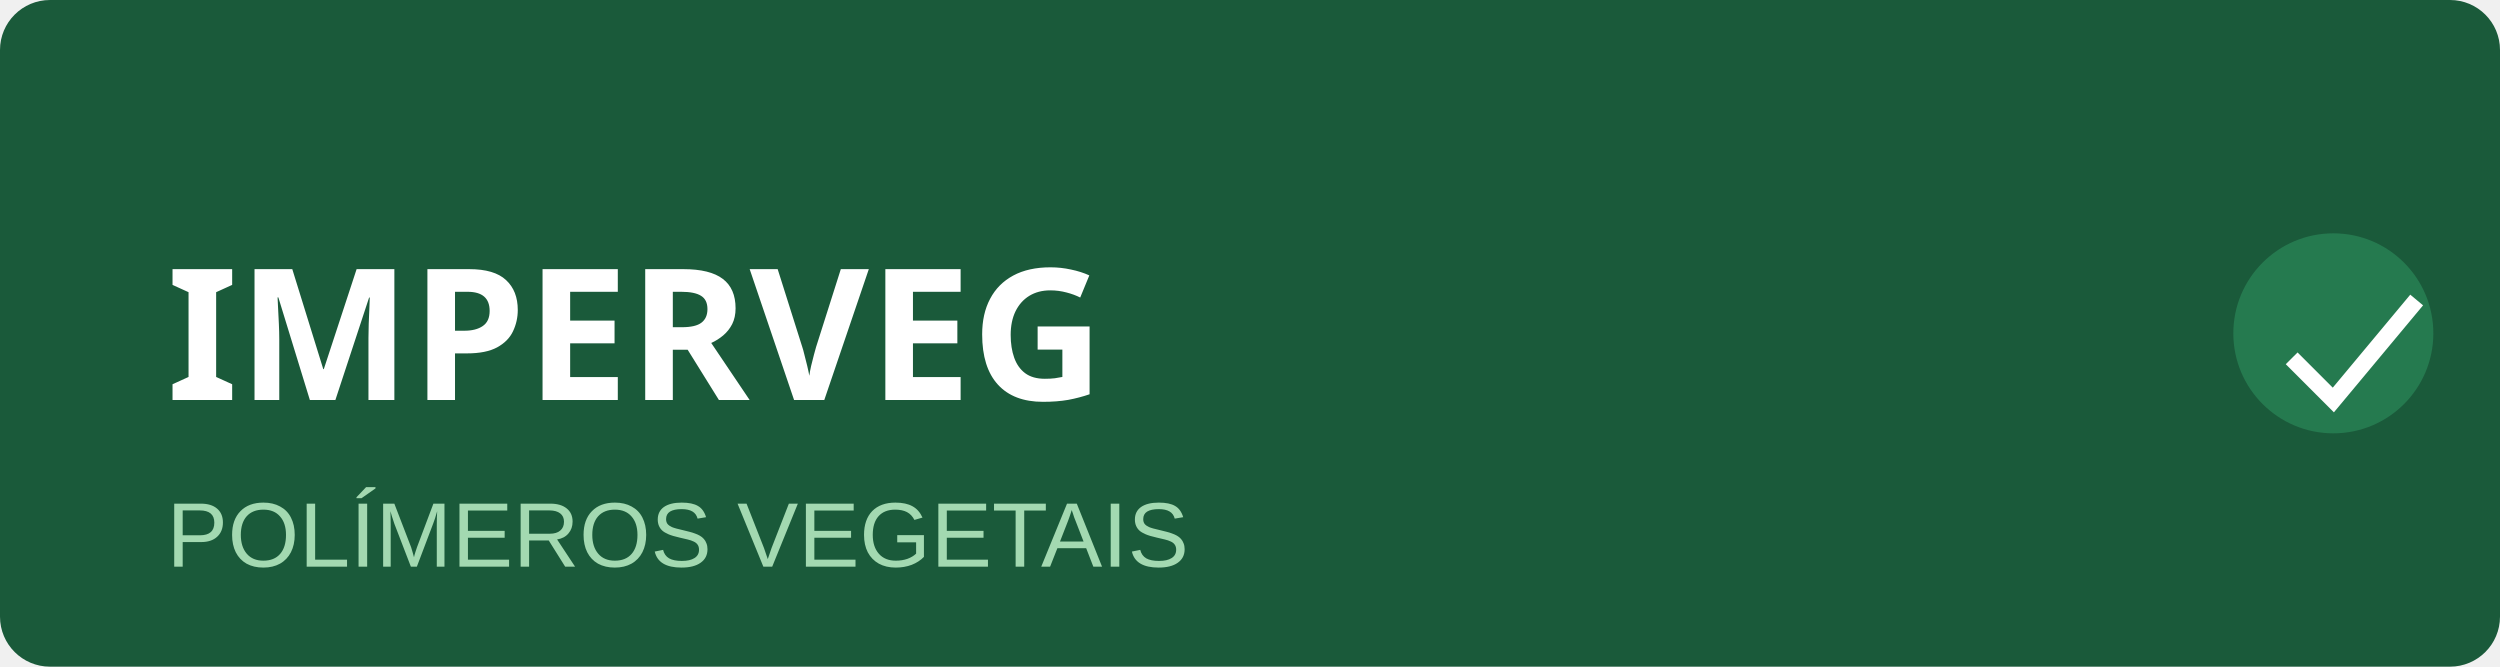
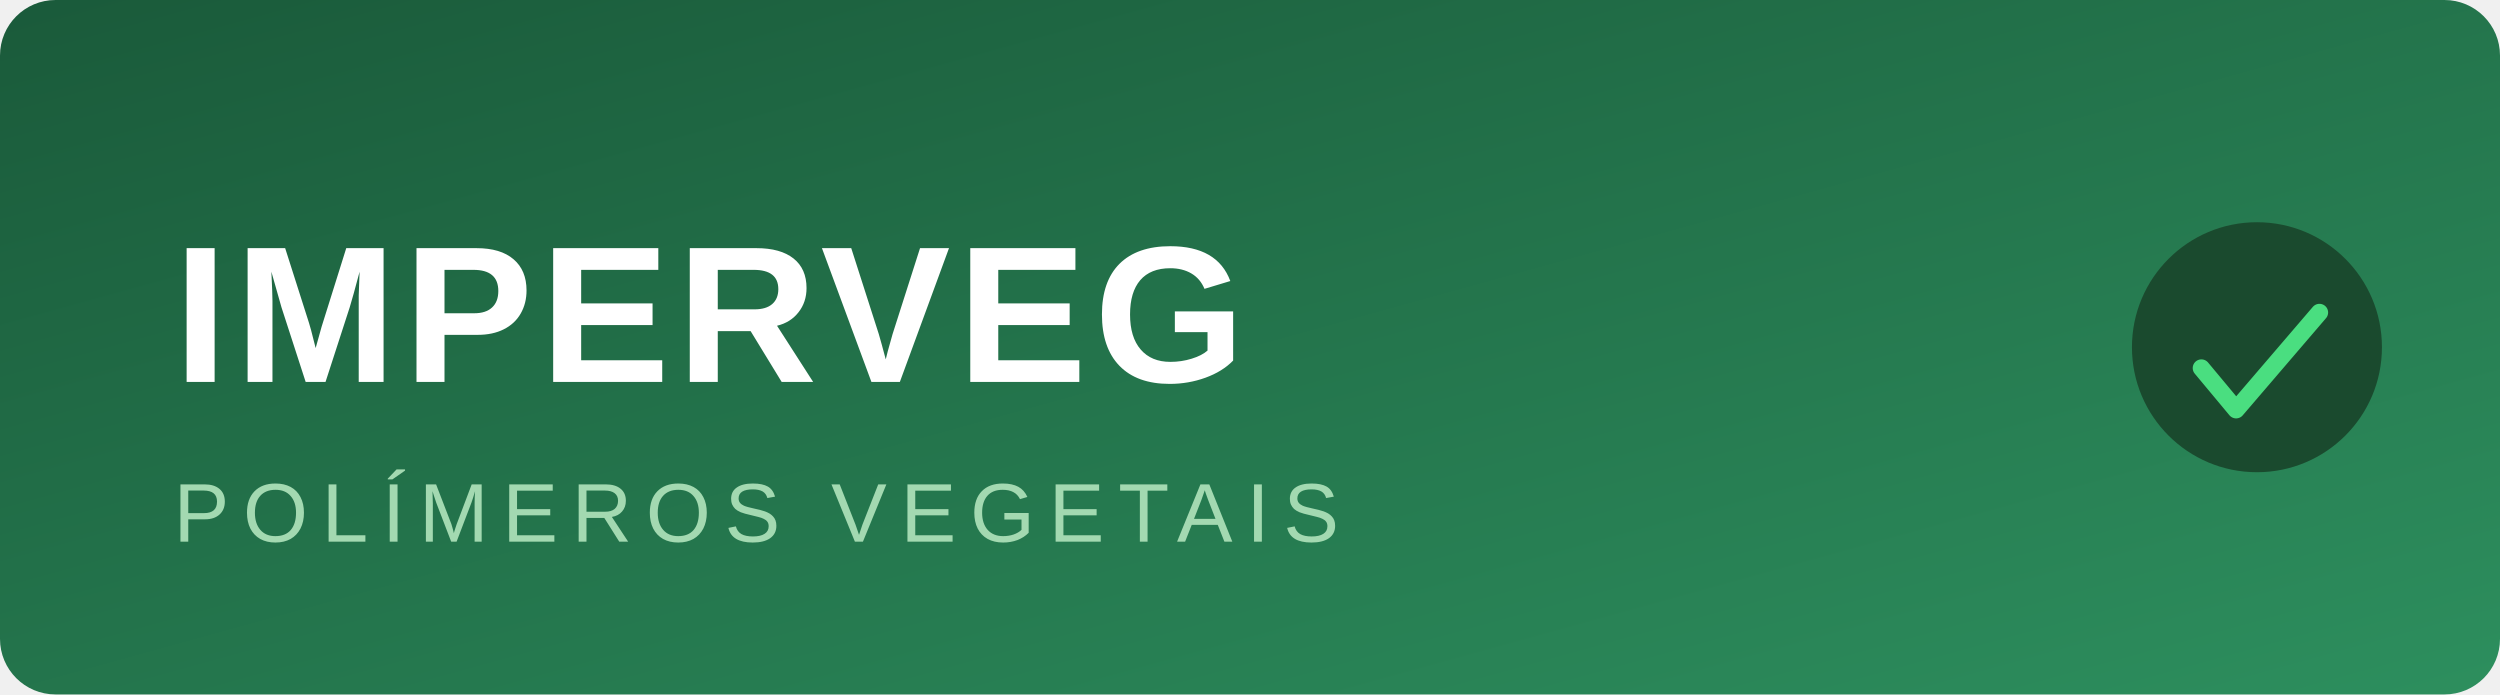
- <svg xmlns="http://www.w3.org/2000/svg" viewBox="0 0 300 80">
-   <rect width="300" height="80" fill="#1a5a3a" rx="6" />
-   <text x="20" y="48" font-family="Arial Black, sans-serif" font-size="22" font-weight="900" fill="#ffffff">IMPERVEG</text>
-   <text x="20" y="68" font-family="Arial, sans-serif" font-size="11" fill="#a3d9b1">POLÍMEROS VEGETAIS</text>
-   <circle cx="280" cy="40" r="12" fill="#2d8f5e" opacity="0.6" />
-   <path d="M275 43 l5 5 l10 -12" stroke="#fff" stroke-width="2" fill="none" />
+ <svg xmlns="http://www.w3.org/2000/svg" viewBox="0 0 360 100">
+   <defs>
+     <linearGradient id="imp" x1="0%" y1="0%" x2="100%" y2="100%">
+       <stop offset="0%" style="stop-color:#1a5a3a" />
+       <stop offset="100%" style="stop-color:#2d8f5e" />
+     </linearGradient>
+   </defs>
+   <rect width="360" height="100" fill="url(#imp)" rx="8" />
+   <text x="25" y="55" font-family="Arial, sans-serif" font-size="28" font-weight="900" fill="#ffffff" letter-spacing="1">IMPERVEG</text>
+   <text x="25" y="78" font-family="Arial, sans-serif" font-size="12" fill="#a3d9b1" letter-spacing="2">POLÍMEROS VEGETAIS</text>
+   <circle cx="325" cy="50" r="18" fill="#1a4a2e" />
+   <path d="M317 53 l5 6 l12 -14" stroke="#4ade80" stroke-width="2.5" fill="none" stroke-linecap="round" stroke-linejoin="round" />
</svg>
